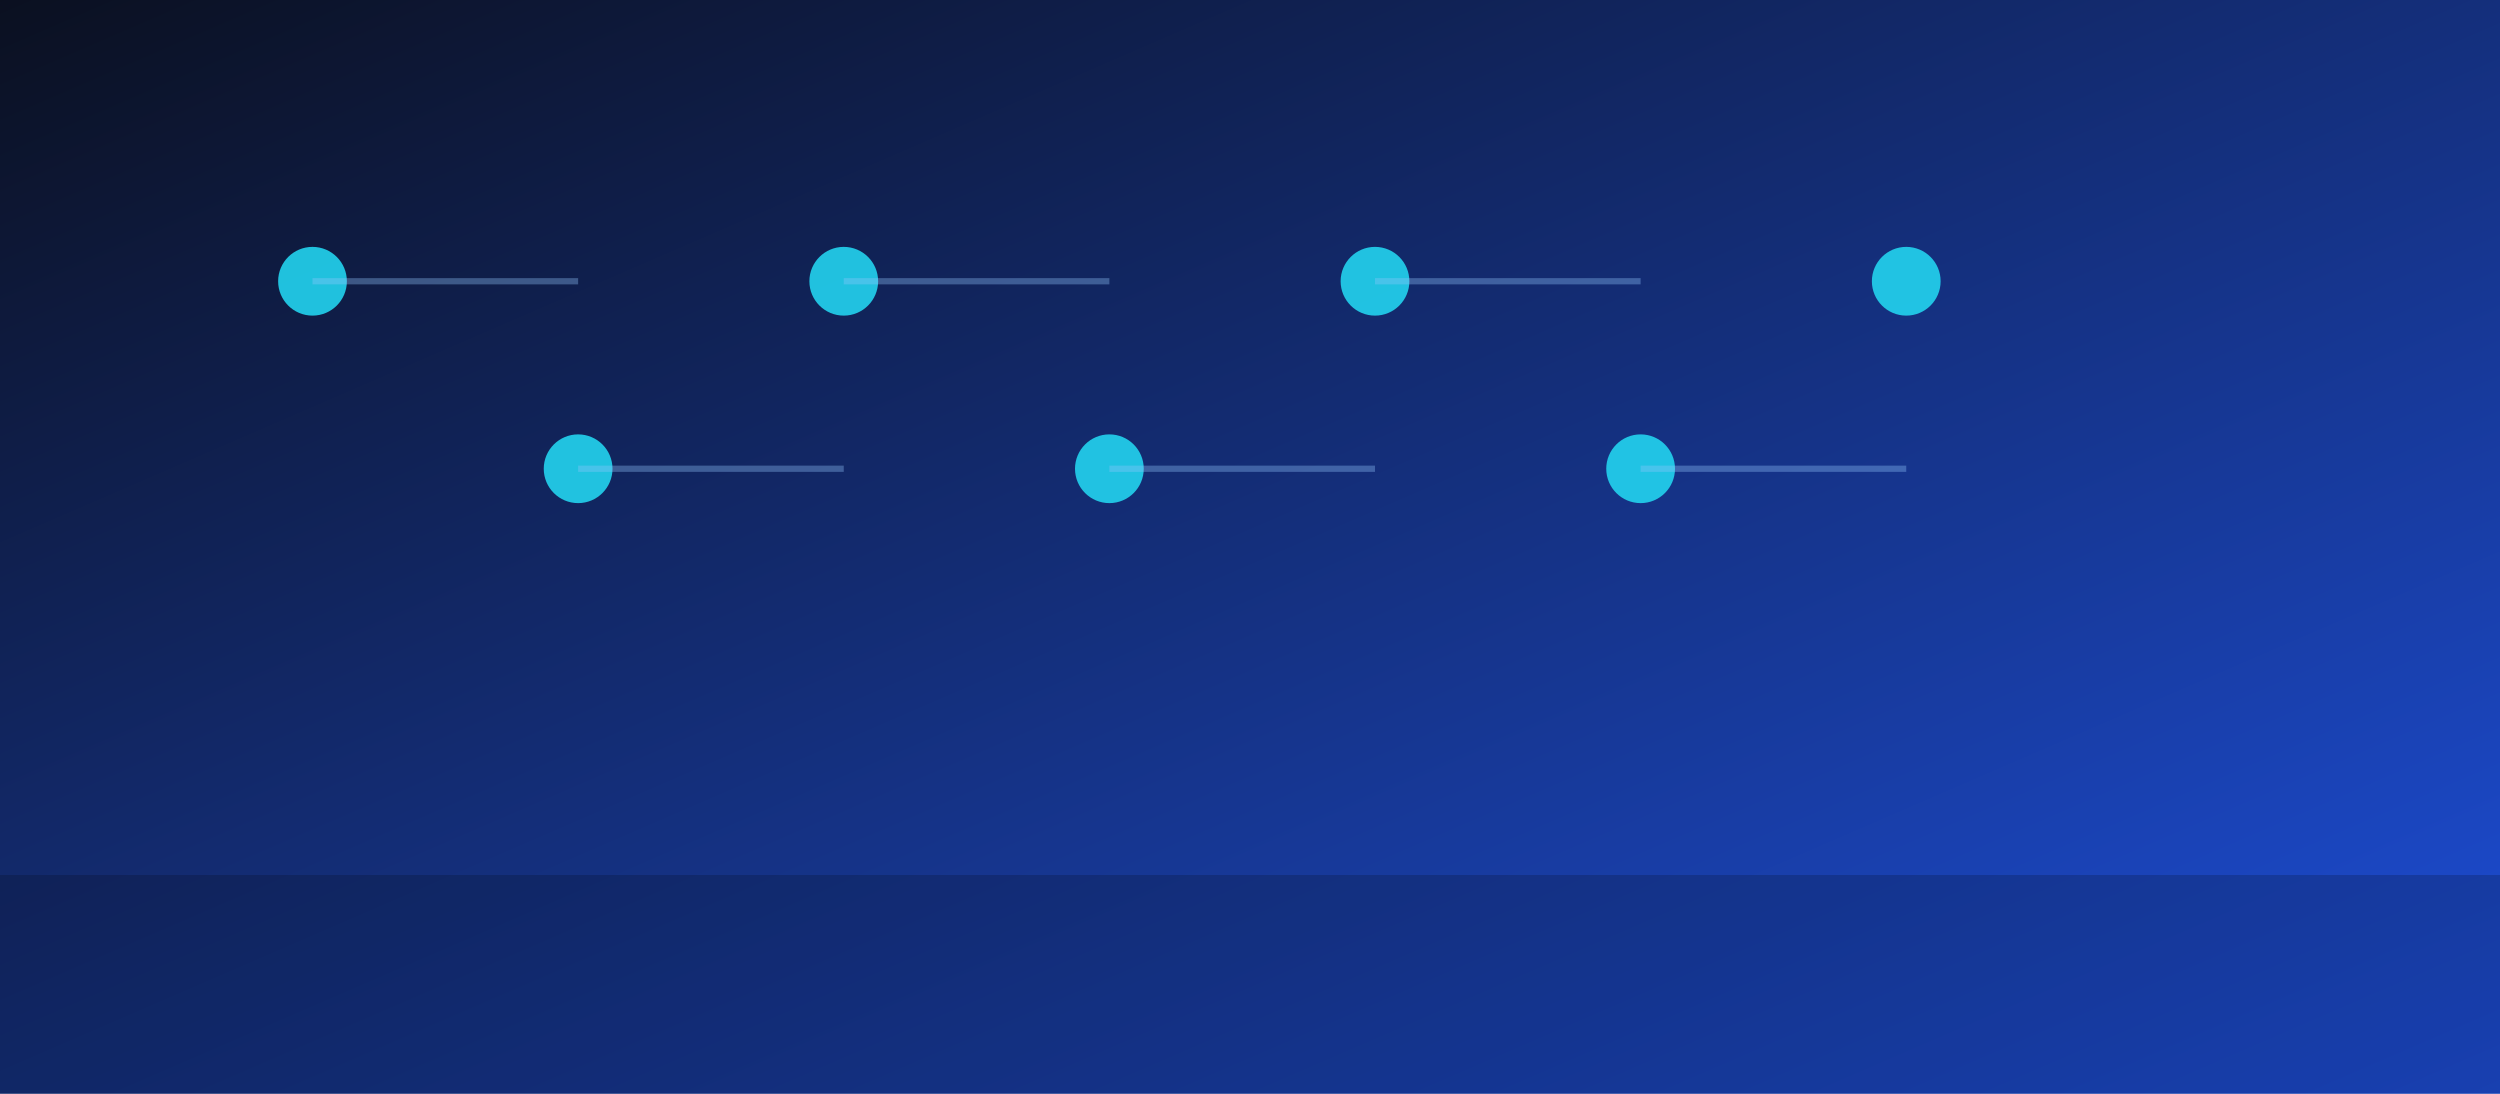
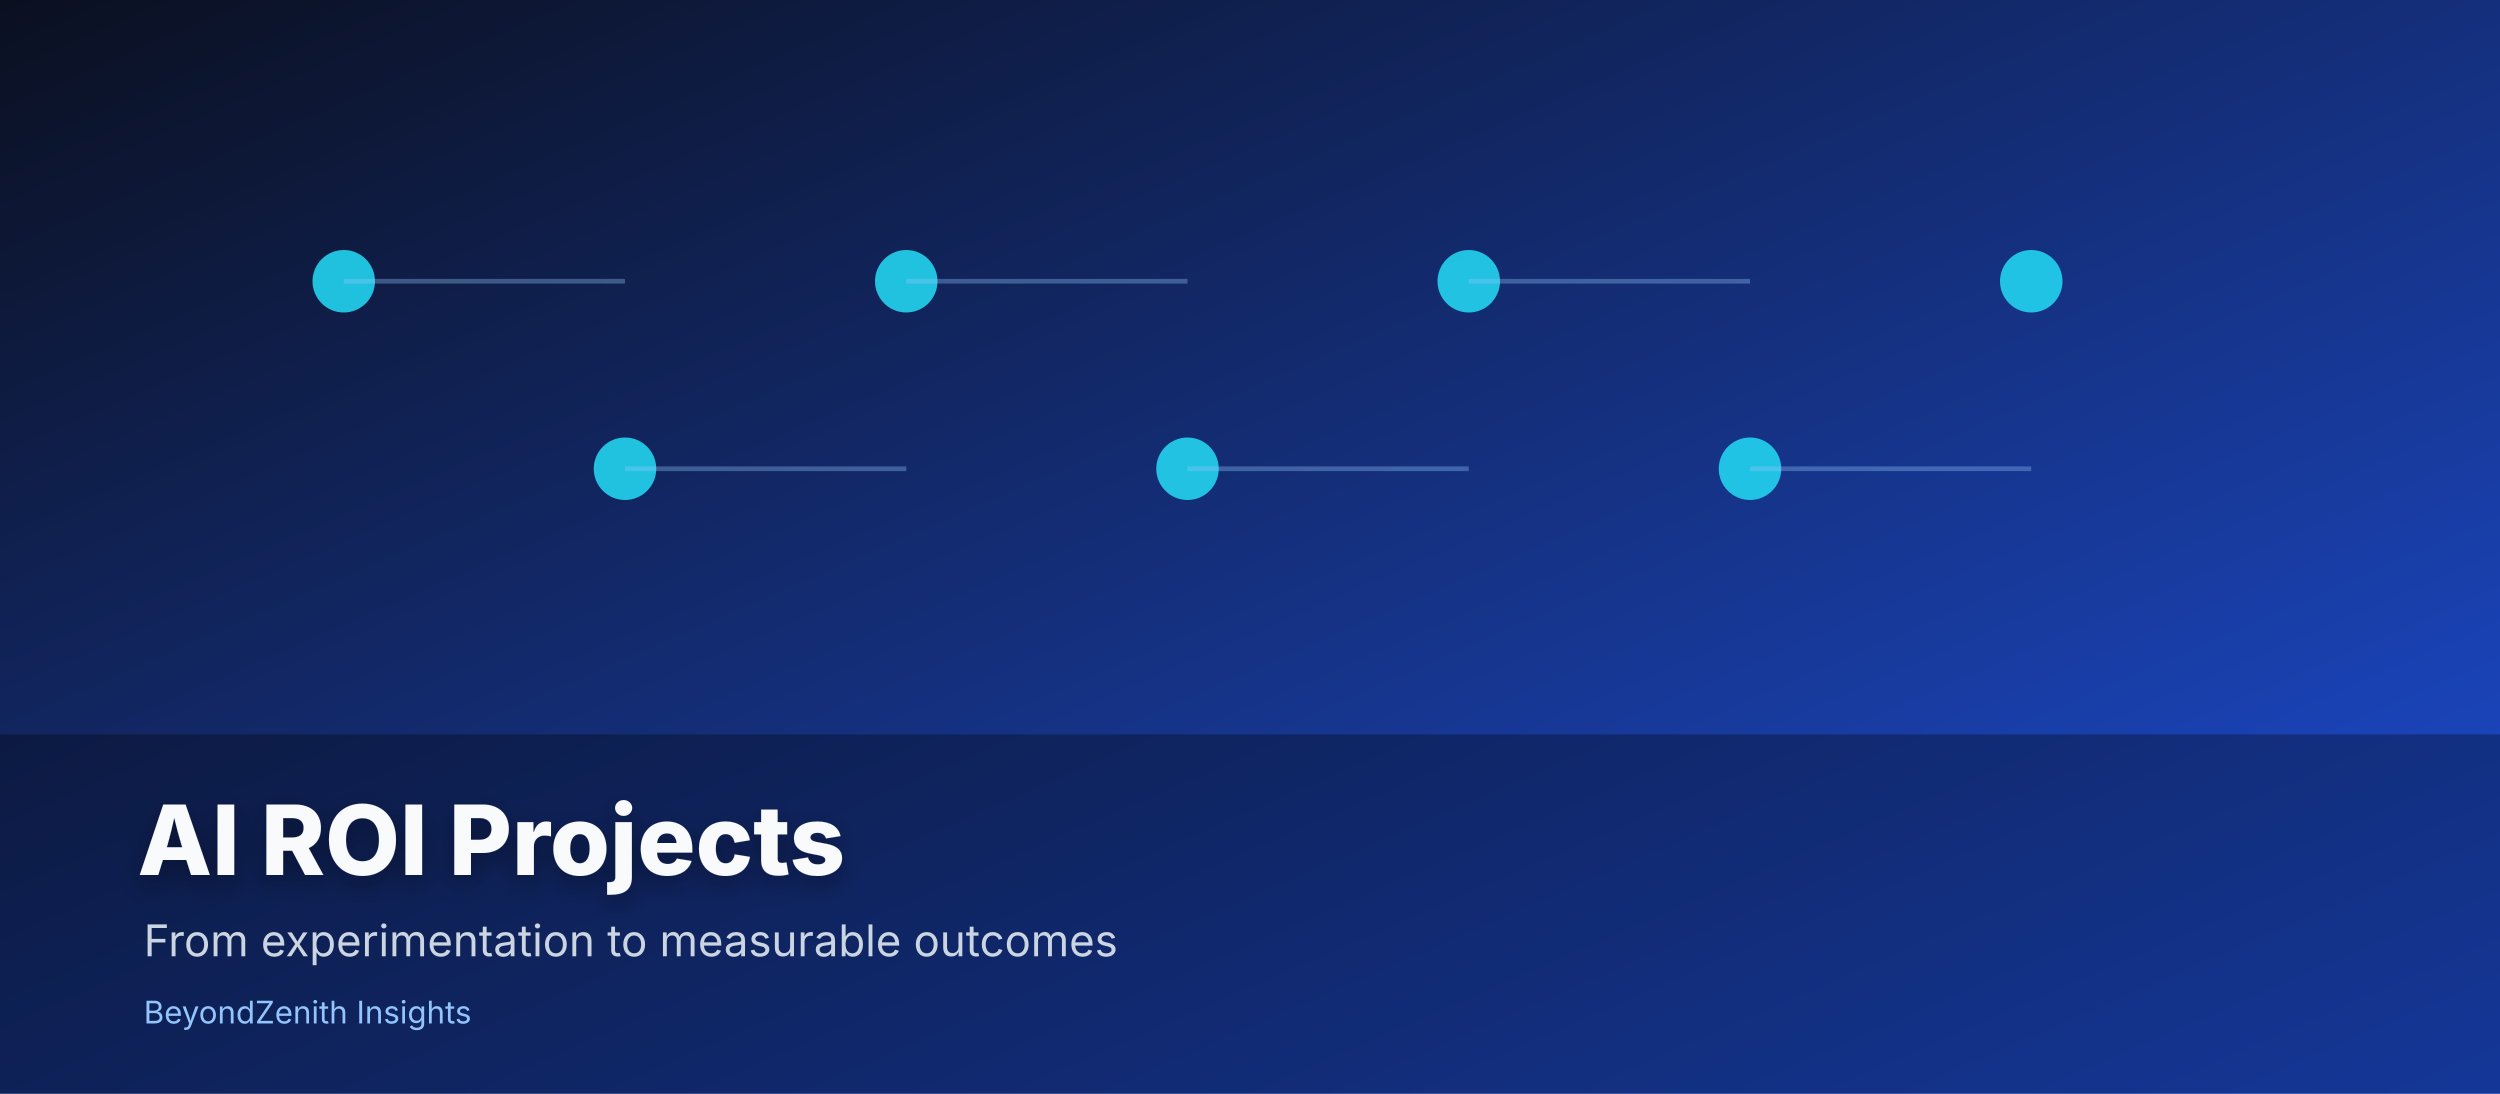
- <svg xmlns="http://www.w3.org/2000/svg" width="1600" height="700" viewBox="0 0 1600 700" role="img" aria-label="Hero image">
+ <svg xmlns="http://www.w3.org/2000/svg" width="1600" height="700" viewBox="0 0 1600 700" role="img" aria-label="Hero image for AI ROI Projects">
  <defs>
    <linearGradient id="g" x1="0" y1="0" x2="1" y2="1">
      <stop offset="0%" stop-color="#0b1020" />
      <stop offset="100%" stop-color="#1d4ed8" />
    </linearGradient>
+     <filter id="shadow" x="-20%" y="-20%" width="140%" height="140%">
+       <feDropShadow dx="0" dy="6" stdDeviation="8" flood-opacity="0.35" />
+     </filter>
  </defs>
  <rect width="1600" height="700" fill="url(#g)" />
-   <circle cx="200" cy="180" r="22" fill="#22d3ee" opacity="0.9" />
-   <circle cx="370" cy="300" r="22" fill="#22d3ee" opacity="0.9" />
-   <circle cx="540" cy="180" r="22" fill="#22d3ee" opacity="0.9" />
-   <circle cx="710" cy="300" r="22" fill="#22d3ee" opacity="0.9" />
-   <circle cx="880" cy="180" r="22" fill="#22d3ee" opacity="0.9" />
-   <circle cx="1050" cy="300" r="22" fill="#22d3ee" opacity="0.9" />
-   <circle cx="1220" cy="180" r="22" fill="#22d3ee" opacity="0.9" />
-   <line x1="200" y1="180" x2="370" y2="180" stroke="#93c5fd" stroke-width="4" opacity="0.35" />
-   <line x1="370" y1="300" x2="540" y2="300" stroke="#93c5fd" stroke-width="4" opacity="0.35" />
-   <line x1="540" y1="180" x2="710" y2="180" stroke="#93c5fd" stroke-width="4" opacity="0.35" />
-   <line x1="710" y1="300" x2="880" y2="300" stroke="#93c5fd" stroke-width="4" opacity="0.35" />
-   <line x1="880" y1="180" x2="1050" y2="180" stroke="#93c5fd" stroke-width="4" opacity="0.35" />
-   <line x1="1050" y1="300" x2="1220" y2="300" stroke="#93c5fd" stroke-width="4" opacity="0.35" />
-   <rect x="0" y="560" width="1600" height="140" fill="#000" opacity="0.18" />
+   <circle cx="220" cy="180" r="20" fill="#22d3ee" opacity="0.9" />
+   <circle cx="400" cy="300" r="20" fill="#22d3ee" opacity="0.9" />
+   <circle cx="580" cy="180" r="20" fill="#22d3ee" opacity="0.9" />
+   <circle cx="760" cy="300" r="20" fill="#22d3ee" opacity="0.9" />
+   <circle cx="940" cy="180" r="20" fill="#22d3ee" opacity="0.9" />
+   <circle cx="1120" cy="300" r="20" fill="#22d3ee" opacity="0.9" />
+   <circle cx="1300" cy="180" r="20" fill="#22d3ee" opacity="0.9" />
+   <line x1="220" y1="180" x2="400" y2="180" stroke="#93c5fd" stroke-width="3" opacity="0.35" />
+   <line x1="400" y1="300" x2="580" y2="300" stroke="#93c5fd" stroke-width="3" opacity="0.35" />
+   <line x1="580" y1="180" x2="760" y2="180" stroke="#93c5fd" stroke-width="3" opacity="0.35" />
+   <line x1="760" y1="300" x2="940" y2="300" stroke="#93c5fd" stroke-width="3" opacity="0.35" />
+   <line x1="940" y1="180" x2="1120" y2="180" stroke="#93c5fd" stroke-width="3" opacity="0.35" />
+   <line x1="1120" y1="300" x2="1300" y2="300" stroke="#93c5fd" stroke-width="3" opacity="0.35" />
+   <rect x="0" y="470" width="1600" height="230" fill="#000" opacity="0.30" />
+   <text x="88" y="560" font-family="Inter,Arial,sans-serif" font-size="62" font-weight="800" fill="#f8fafc" filter="url(#shadow)">AI ROI Projects</text>
+   <text x="92" y="612" font-family="Inter,Arial,sans-serif" font-size="28" fill="#cbd5e1">From experimentation to measurable outcomes</text>
+   <text x="92" y="655" font-family="Inter,Arial,sans-serif" font-size="20" fill="#93c5fd">BeyondZenith Insights</text>
</svg>
